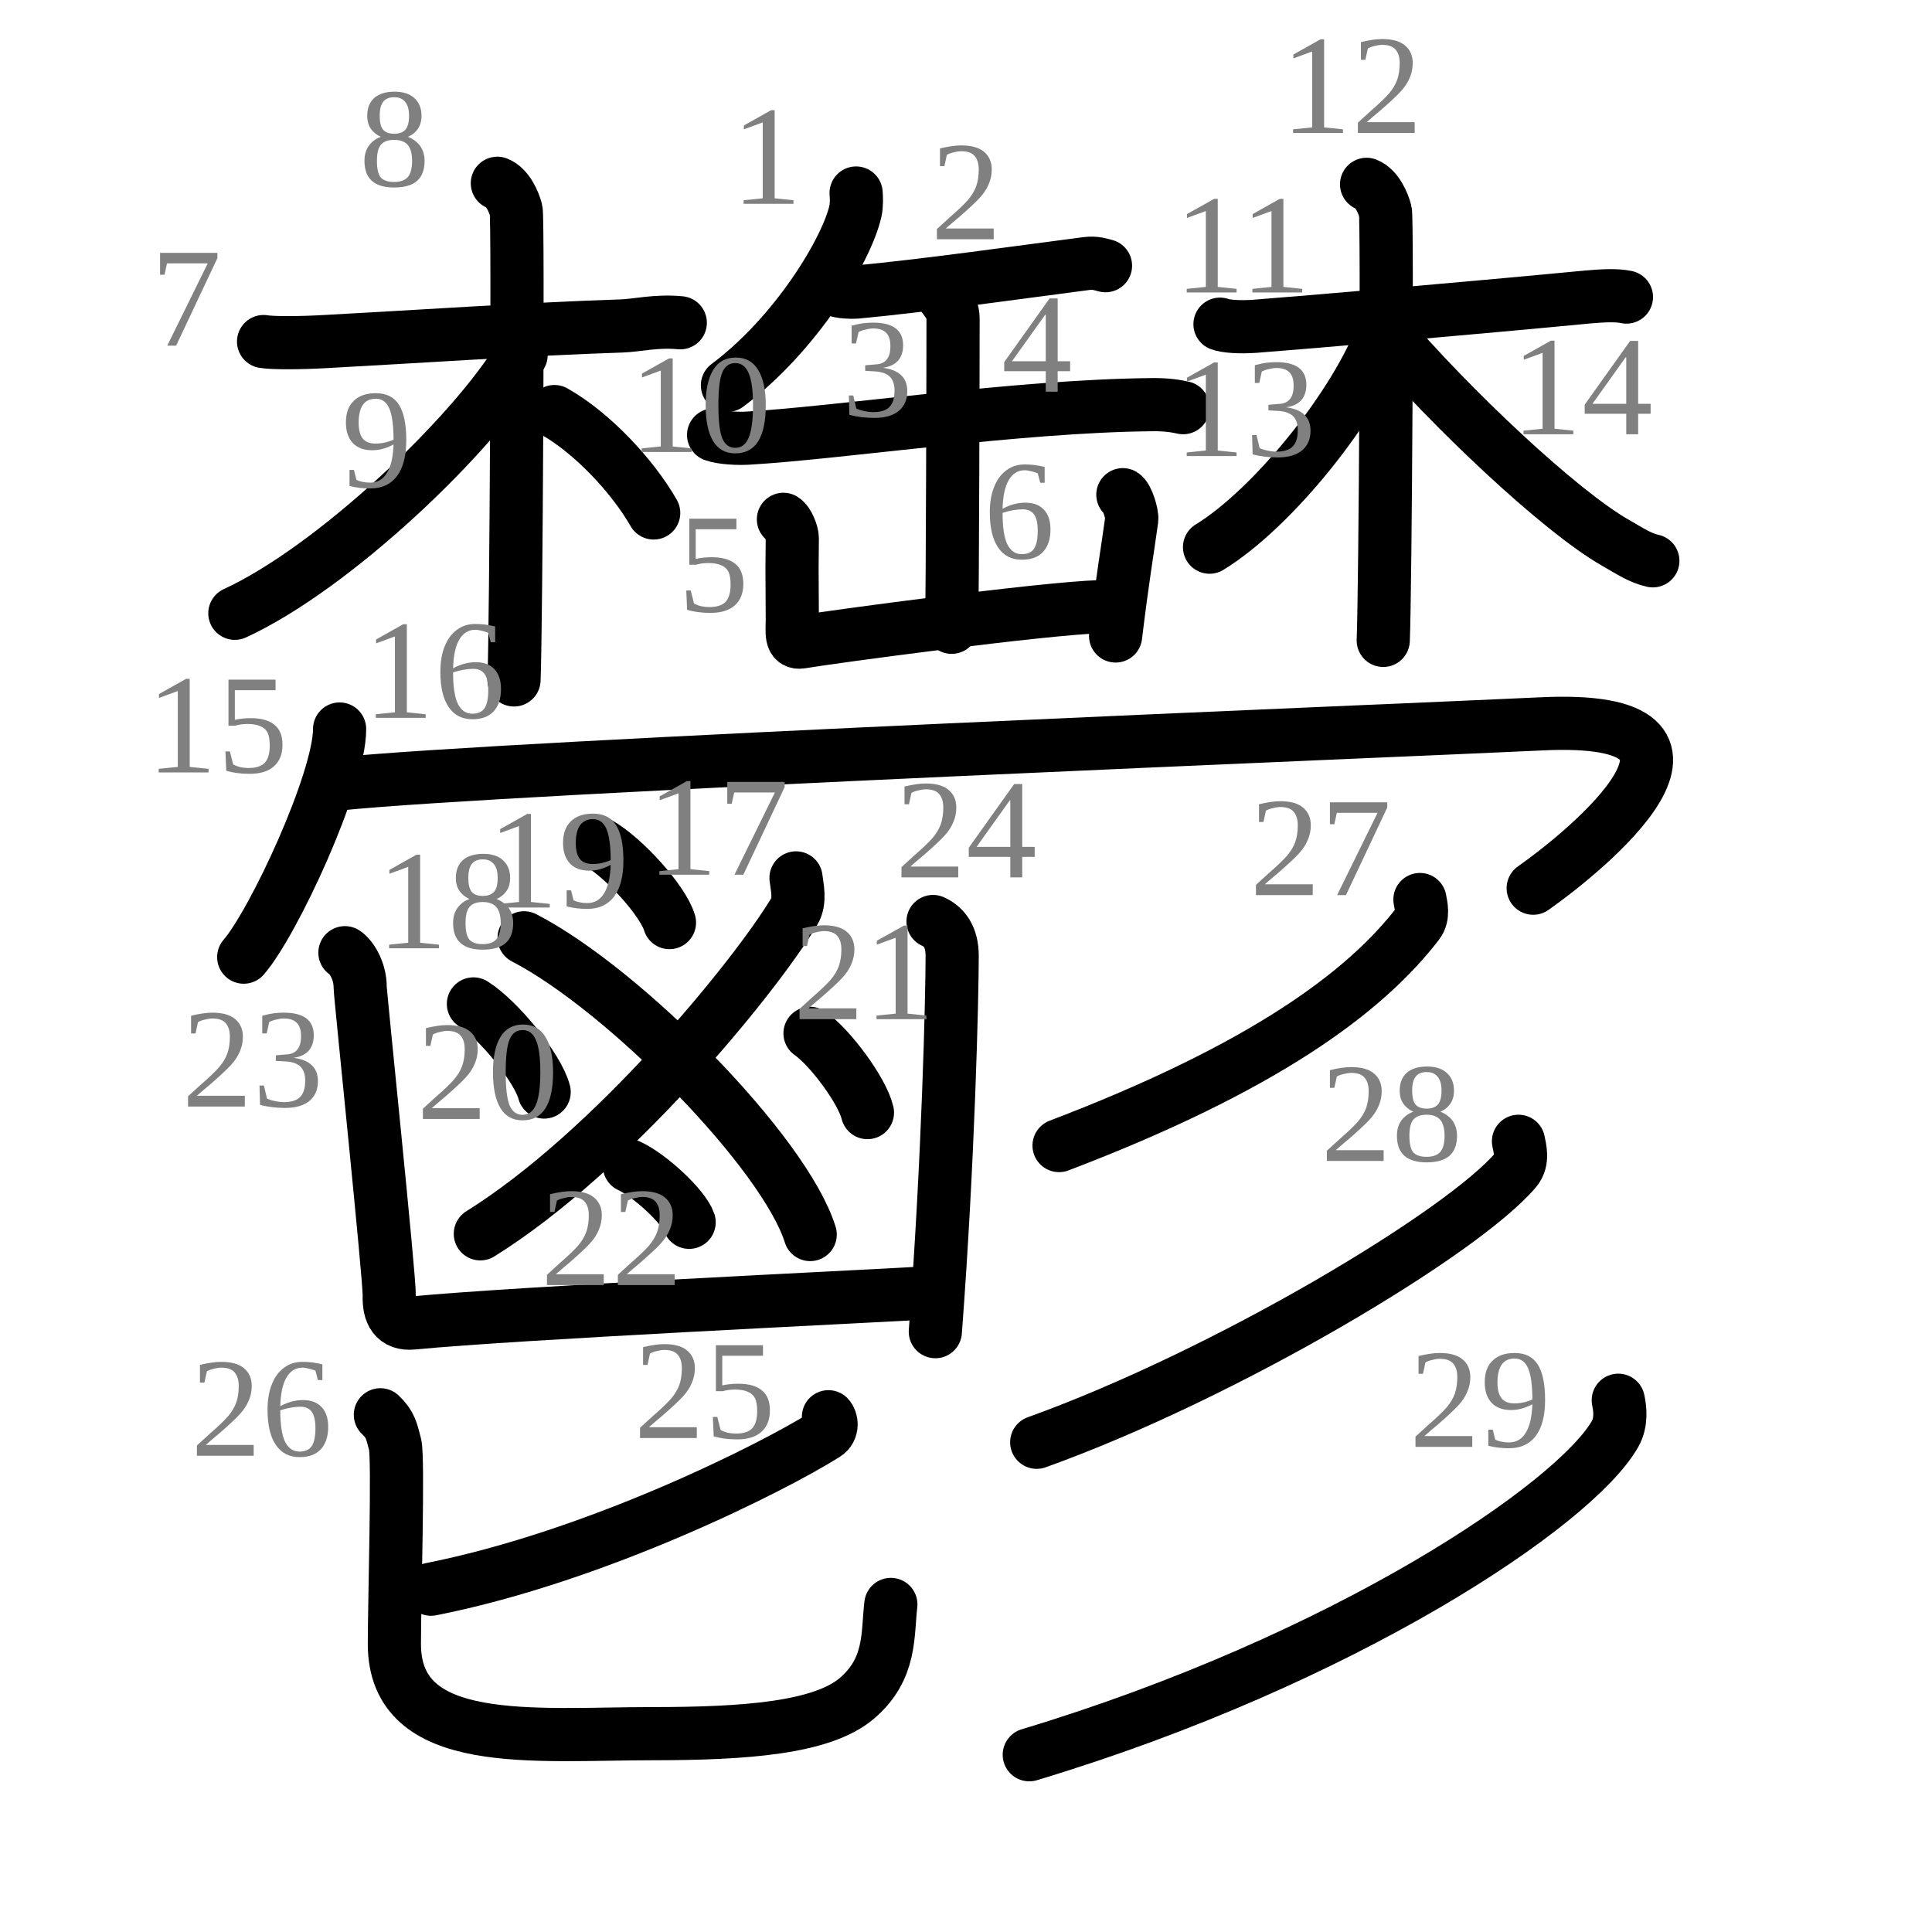
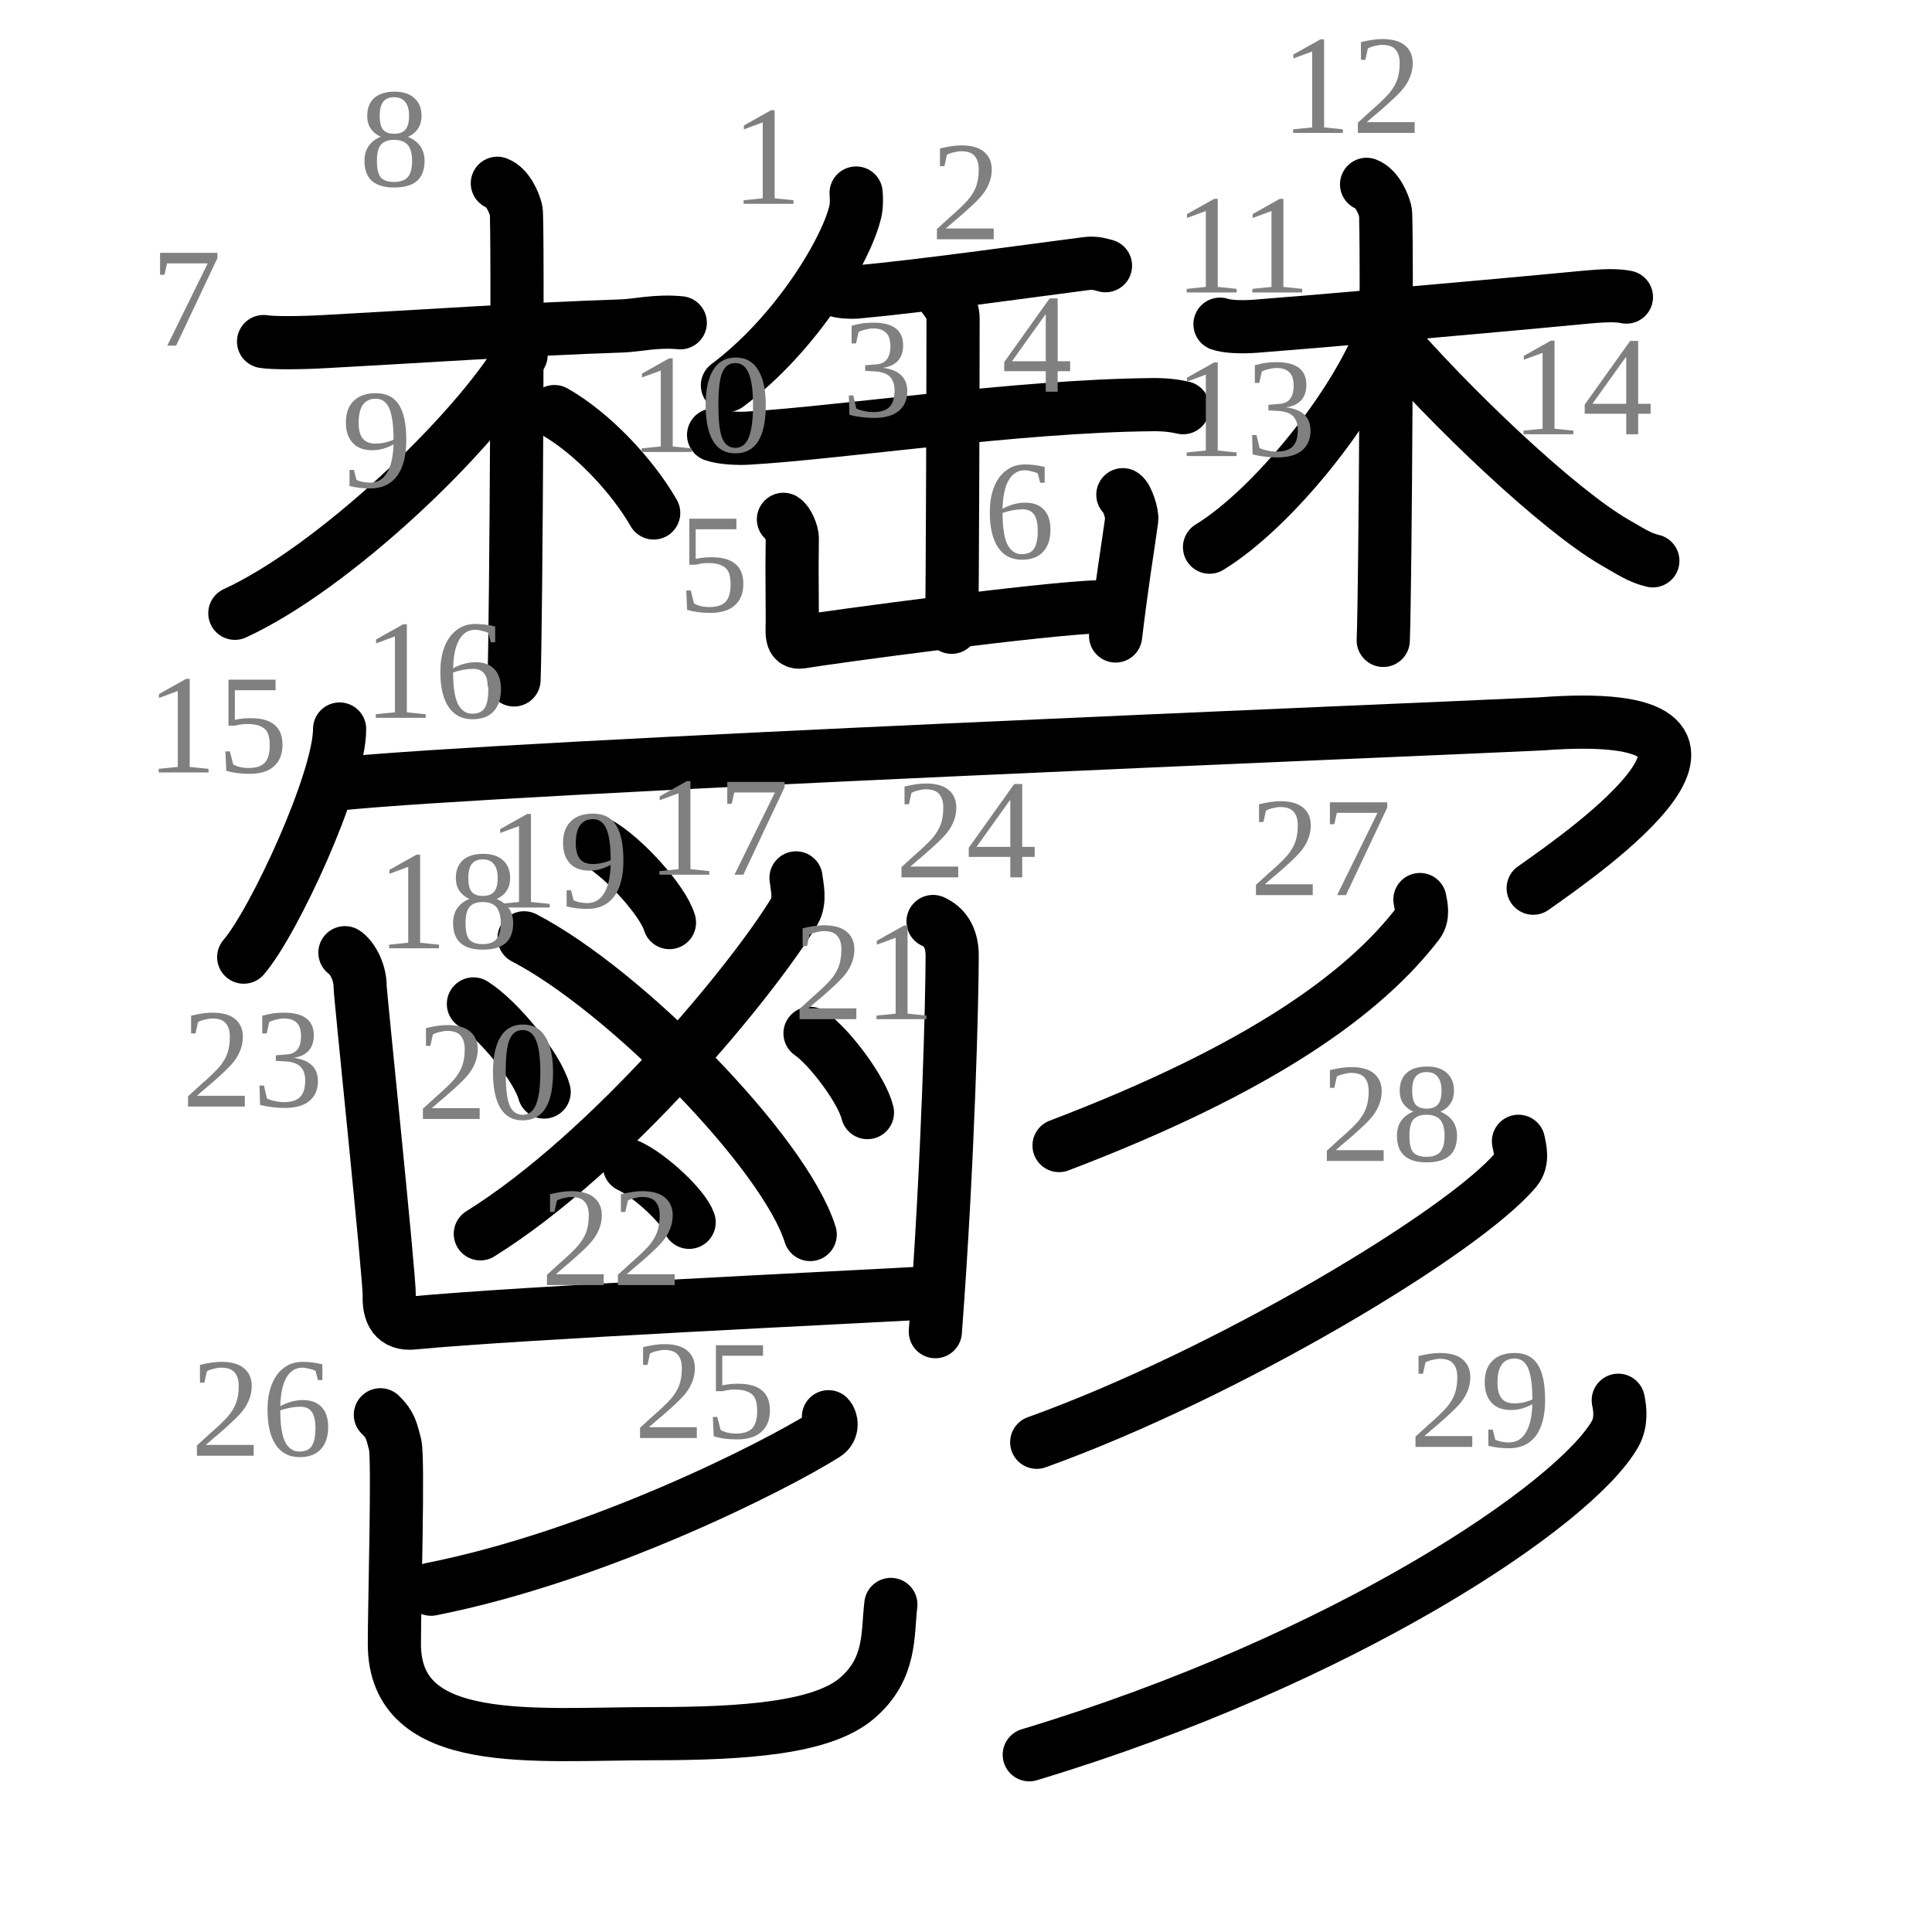
<svg xmlns="http://www.w3.org/2000/svg" xmlns:ns1="http://kanjivg.tagaini.net" width="109" height="109" viewBox="0 0 109 109">
  <g id="kvg:StrokePaths_09b31" style="fill:none;stroke:#000000;stroke-width:3;stroke-linecap:round;stroke-linejoin:round;">
    <g id="kvg:09b31" ns1:element="鬱">
      <g id="kvg:09b31-g1" ns1:position="top">
        <g id="kvg:09b31-g2" ns1:element="缶">
          <path id="kvg:09b31-s1" ns1:type="㇒" d="M48.3,10.89c0.02,0.26,0.04,0.66-0.04,1.03c-0.49,2.16-3.33,6.91-7.22,9.82" />
          <path id="kvg:09b31-s2" ns1:type="㇐" d="M47.11,16.35c0.31,0.13,0.88,0.15,1.19,0.13c3.8-0.35,9.58-1.17,12.99-1.61c0.51-0.07,0.83,0.06,1.08,0.12" />
          <path id="kvg:09b31-s3" ns1:type="㇐" d="M40.26,24.54c0.5,0.18,1.42,0.21,1.92,0.18c5.22-0.3,15.2-1.82,22.82-1.89c0.83-0.01,1.34,0.08,1.75,0.17" />
          <path id="kvg:09b31-s4" ns1:type="㇑" d="M53.11,16.58c0.31,0.45,0.66,0.78,0.66,1.4c0,2.18-0.03,15.57-0.08,17.41" />
          <path id="kvg:09b31-s5" ns1:type="㇄" d="M44.2,29.3c0.25,0.15,0.5,0.77,0.5,1.07c-0.02,1.85-0.02,1.1,0,4.61c0,0.68-0.12,1.34,0.5,1.24c1.71-0.29,13.7-1.9,16.84-1.99" />
          <path id="kvg:09b31-s6" ns1:type="㇑" d="M63.35,27.91c0.25,0.15,0.54,1.11,0.5,1.4c-0.25,1.82-0.5,3.19-0.91,6.57" />
        </g>
        <g id="kvg:09b31-g3" ns1:element="木" ns1:radical="nelson">
          <path id="kvg:09b31-s7" ns1:type="㇐" d="M14.87,19.27c0.52,0.09,2.1,0.08,3.49,0c4.88-0.26,11.48-0.71,16.71-0.88c0.89-0.03,1.94-0.31,3.31-0.18" />
          <path id="kvg:09b31-s8" ns1:type="㇑" d="M28.06,10.34c0.59,0.23,0.94,1.06,1.06,1.53c0.12,0.47,0,23.55-0.12,26.49" />
          <path id="kvg:09b31-s9" ns1:type="㇒" d="M29.4,20.03c-2.67,4.49-10.61,12.03-16.15,14.57" />
          <path id="kvg:09b31-s10" ns1:type="㇏" d="M31.28,23.22c2.12,1.2,4.39,3.61,5.6,5.72" />
        </g>
        <g id="kvg:09b31-g4" ns1:element="木">
          <path id="kvg:09b31-s11" ns1:type="㇐" d="M68.83,18.29c0.33,0.12,1.06,0.18,1.95,0.12c3.15-0.24,12.6-1.06,18.75-1.65c0.89-0.08,1.67-0.12,2.23,0" />
          <path id="kvg:09b31-s12" ns1:type="㇑" d="M77.1,10.4c0.59,0.23,0.94,1.06,1.06,1.53c0.12,0.47,0,21.26-0.12,24.2" />
          <path id="kvg:09b31-s13" ns1:type="㇒" d="M78.07,18.62c-1.53,4.22-6.28,10.08-9.83,12.25" />
          <path id="kvg:09b31-s14" ns1:type="㇏" d="M78.02,18.54c3.84,4.51,9.99,10.29,13.1,12.07c0.89,0.51,1.39,0.86,2.13,1.03" />
        </g>
        <g id="kvg:09b31-g5" ns1:element="冖">
          <path id="kvg:09b31-s15" ns1:type="㇔" d="M19.16,41.13c0,2.91-3.72,10.92-5.41,12.87" />
-           <path id="kvg:09b31-s16" ns1:type="㇆" d="M18.99,44.24c9.51-0.99,60.24-3.03,67.95-3.4C99,40.25,89.5,48,86.5,50.11" />
+           <path id="kvg:09b31-s16" ns1:type="㇆" d="M18.99,44.24C28.5,43.25 79.23,41.21 86.94,40.84C101.32,39.75 89.5,48 86.5,50.11" />
        </g>
      </g>
      <g id="kvg:09b31-g6" ns1:position="bottom">
        <g id="kvg:09b31-g7" ns1:element="鬯" ns1:position="left" ns1:radical="tradit">
          <g id="kvg:09b31-g8" ns1:position="top">
            <path id="kvg:09b31-s17" ns1:type="㇒" d="M44.91,49.53c0.05,0.47,0.27,1.29-0.1,1.9C42.5,55.25,34.5,65,27.1,69.61" />
            <path id="kvg:09b31-s18" ns1:type="㇔" d="M29.57,52.91c5.7,2.95,14.71,12.14,16.14,16.74" />
            <path id="kvg:09b31-s19" ns1:type="㇔" d="M33.78,47.58c1.41,0.79,3.63,3.24,3.99,4.47" />
            <path id="kvg:09b31-s20" ns1:type="㇔" d="M26.71,56.64c1.41,0.88,3.63,3.6,3.99,4.97" />
            <path id="kvg:09b31-s21" ns1:type="㇔" d="M45.7,58.3c1.14,0.79,2.95,3.24,3.24,4.47" />
            <path id="kvg:09b31-s22" ns1:type="㇔" d="M35.51,65.78c1.19,0.56,3.07,2.31,3.37,3.18" />
            <g id="kvg:09b31-g9" ns1:element="凵">
              <path id="kvg:09b31-s23" ns1:type="㇄a" d="M19.46,53.75c0.32,0.2,0.86,0.97,0.86,1.94c0,0.41,1.67,16.44,1.64,17.41c-0.03,0.96,0.29,1.65,1.35,1.54c5.9-0.57,25.29-1.48,28.67-1.68" />
              <path id="kvg:09b31-s24" ns1:type="㇑" d="M52.64,51.99c0.62,0.28,1.08,0.85,1.08,1.94c0,2.18-0.21,11.43-0.95,21.2" />
            </g>
          </g>
          <g id="kvg:09b31-g10" ns1:element="匕" ns1:variant="true" ns1:position="bottom">
            <path id="kvg:09b31-s25" ns1:type="㇒" d="M46.74,79.93c0.17,0.18,0.28,0.72-0.17,1c-2.9,1.83-12.86,6.87-22.25,8.73" />
            <path id="kvg:09b31-s26" ns1:type="㇟" d="M21.46,79.82c0.59,0.56,0.63,0.93,0.83,1.67c0.2,0.75-0.04,8.93-0.04,11.26c0,5.99,7.88,5.06,14.59,5.06c5.2,0,9.54-0.32,11.5-1.99c1.96-1.67,1.72-3.62,1.92-5.3" />
          </g>
        </g>
        <g id="kvg:09b31-g11" ns1:element="彡" ns1:position="right">
          <path id="kvg:09b31-s27" ns1:type="㇒" d="M80.11,50.75c0.06,0.34,0.22,0.92-0.12,1.36C77,56,71.25,60.25,59.75,64.63" />
          <path id="kvg:09b31-s28" ns1:type="㇒" d="M85.67,64.39c0.08,0.4,0.28,1.09-0.15,1.61c-2.95,3.51-16.27,11.5-27.03,15.37" />
          <path id="kvg:09b31-s29" ns1:type="㇒" d="M91.3,79c0.1,0.47,0.2,1.22-0.18,1.9C88.85,84.89,75.86,93.64,58.07,99" />
        </g>
      </g>
    </g>
  </g>
  <g id="kvg:StrokeNumbers_09b31" style="font-size:8;fill:#808080">
    <text transform="matrix(1 0 0 1 41.25 11.50)">1</text>
    <text transform="matrix(1 0 0 1 52.50 13.50)">2</text>
    <text transform="matrix(1 0 0 1 47.50 23.50)">3</text>
    <text transform="matrix(1 0 0 1 56.50 22.10)">4</text>
    <text transform="matrix(1 0 0 1 38.25 34.50)">5</text>
    <text transform="matrix(1 0 0 1 55.50 31.50)">6</text>
    <text transform="matrix(1 0 0 1 8.50 19.50)">7</text>
    <text transform="matrix(1 0 0 1 20.25 10.50)">8</text>
    <text transform="matrix(1 0 0 1 19.25 27.48)">9</text>
    <text transform="matrix(1 0 0 1 35.50 25.50)">10</text>
    <text transform="matrix(1 0 0 1 66.25 16.50)">11</text>
    <text transform="matrix(1 0 0 1 72.25 7.50)">12</text>
    <text transform="matrix(1 0 0 1 66.25 25.73)">13</text>
    <text transform="matrix(1 0 0 1 85.25 24.50)">14</text>
    <text transform="matrix(1 0 0 1 8.25 43.58)">15</text>
    <text transform="matrix(1 0 0 1 20.50 40.50)">16</text>
    <text transform="matrix(1 0 0 1 36.50 49.35)">17</text>
    <text transform="matrix(1 0 0 1 21.25 53.50)">18</text>
    <text transform="matrix(1 0 0 1 27.50 51.20)">19</text>
    <text transform="matrix(1 0 0 1 23.50 63.13)">20</text>
    <text transform="matrix(1 0 0 1 44.75 57.50)">21</text>
    <text transform="matrix(1 0 0 1 30.50 72.50)">22</text>
    <text transform="matrix(1 0 0 1 10.25 62.43)">23</text>
    <text transform="matrix(1 0 0 1 50.50 49.50)">24</text>
    <text transform="matrix(1 0 0 1 35.75 81.13)">25</text>
    <text transform="matrix(1 0 0 1 10.75 82.13)">26</text>
    <text transform="matrix(1 0 0 1 70.50 50.50)">27</text>
    <text transform="matrix(1 0 0 1 74.50 65.50)">28</text>
    <text transform="matrix(1 0 0 1 79.50 81.63)">29</text>
  </g>
</svg>
